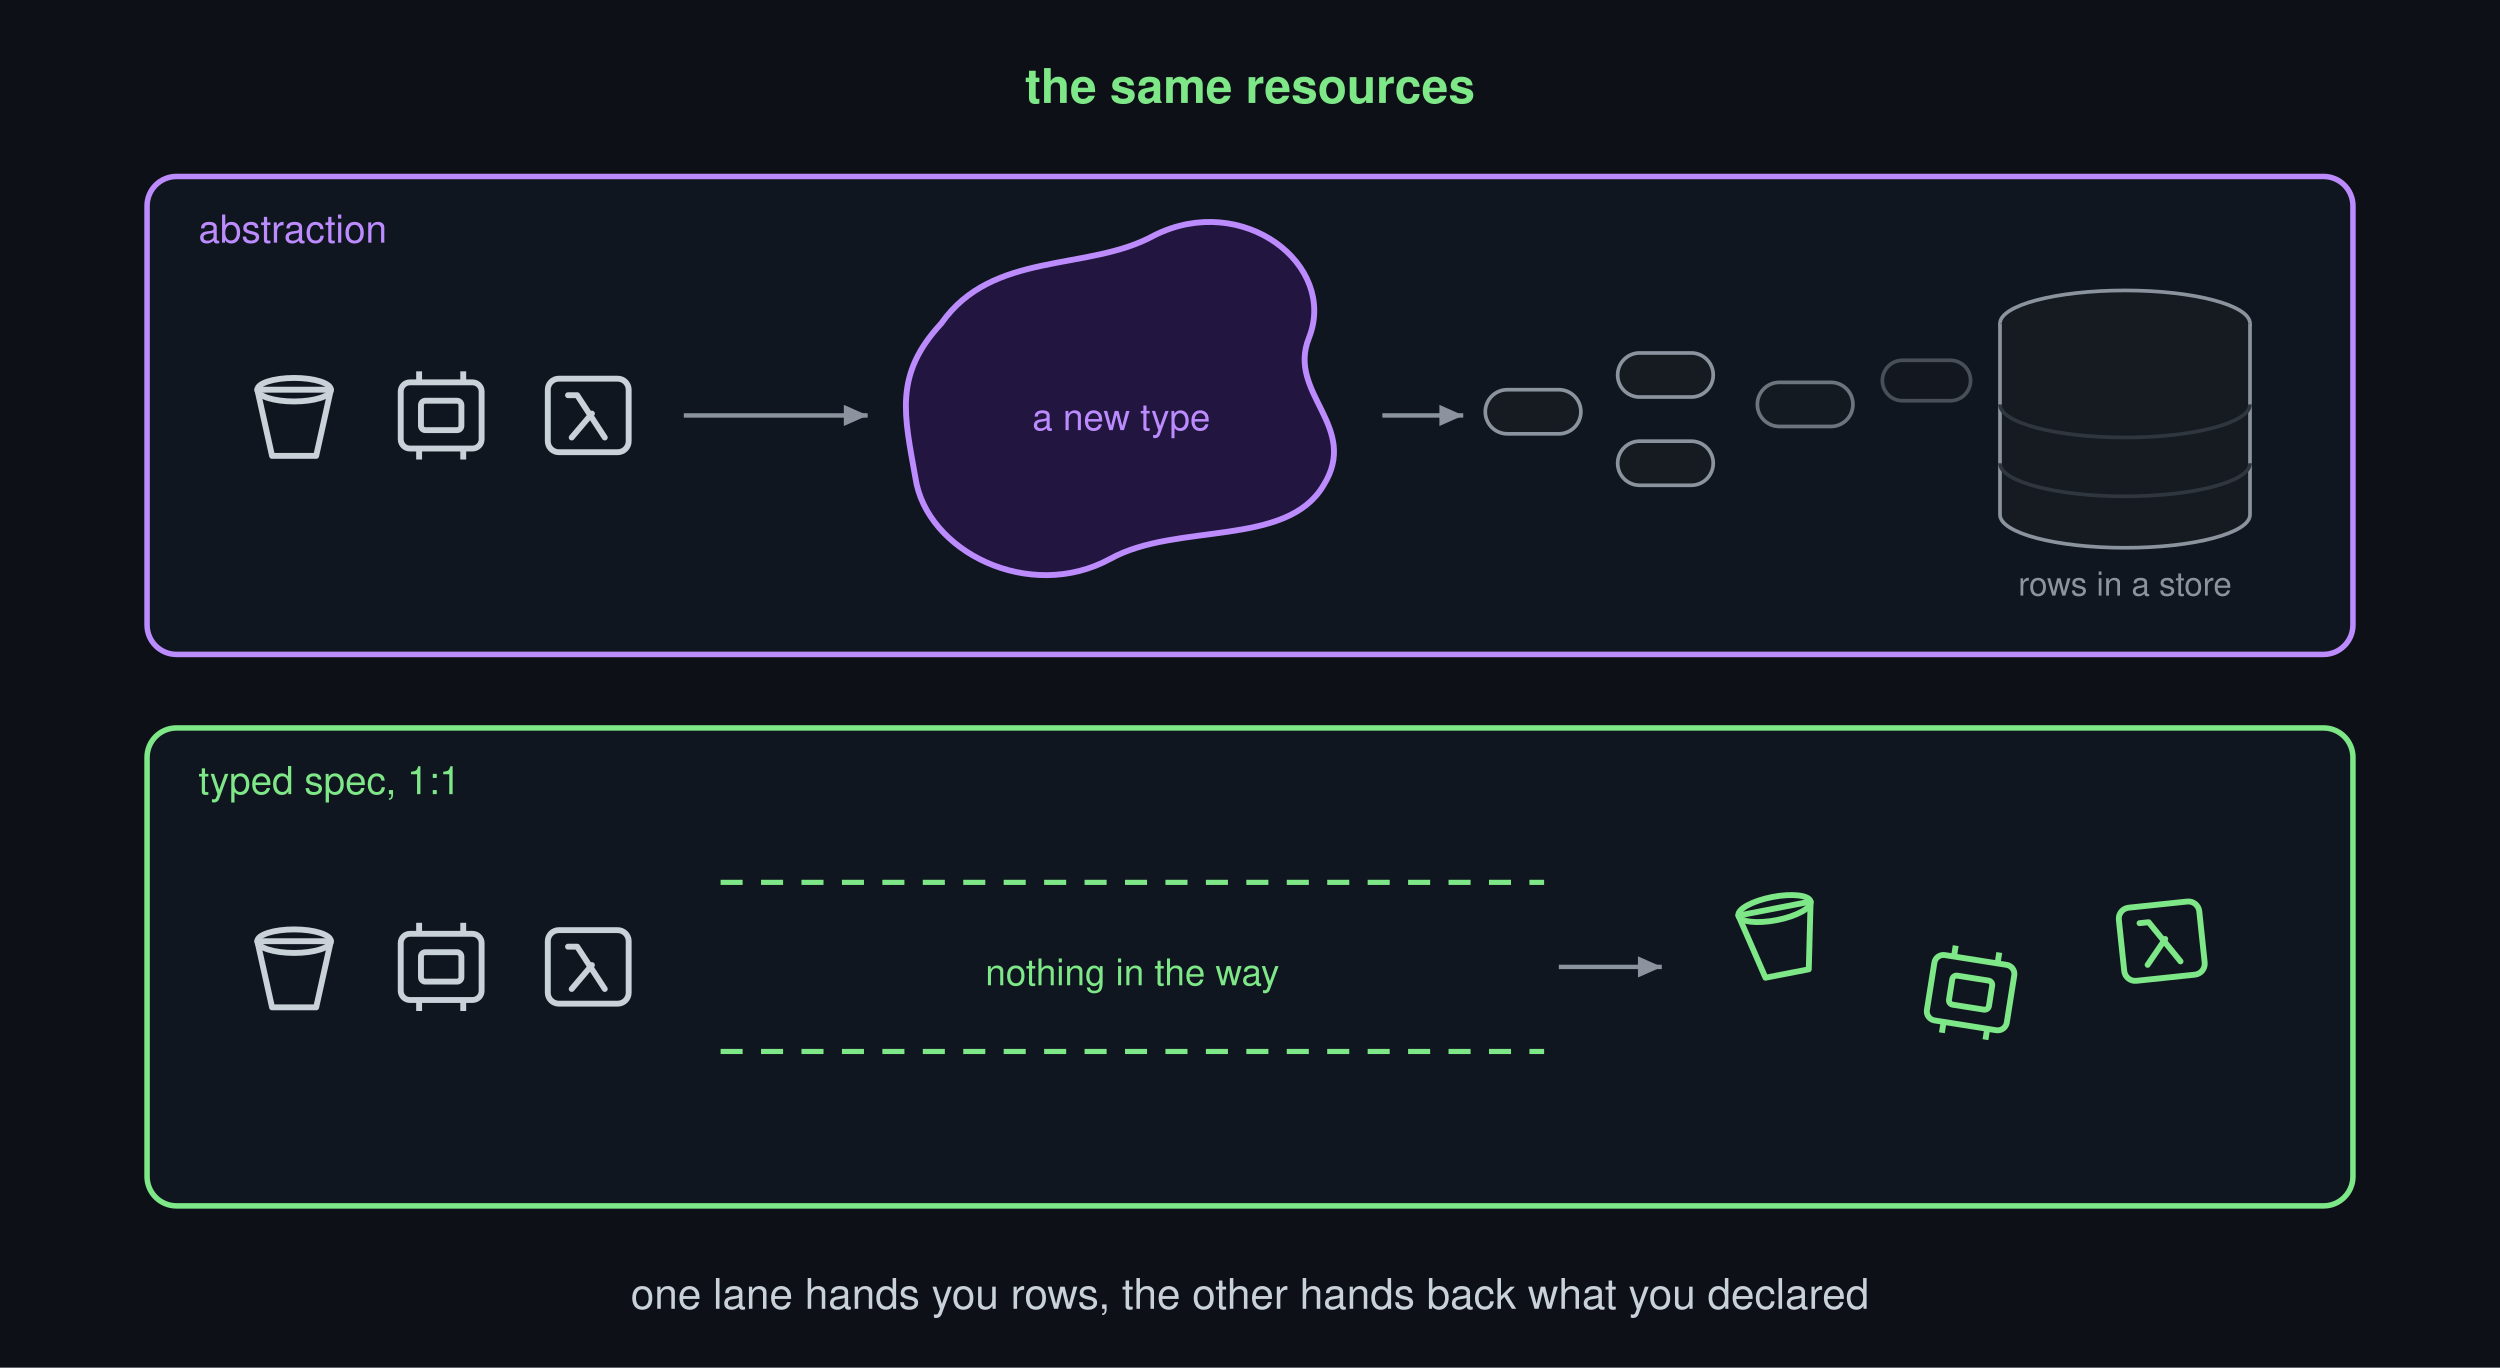
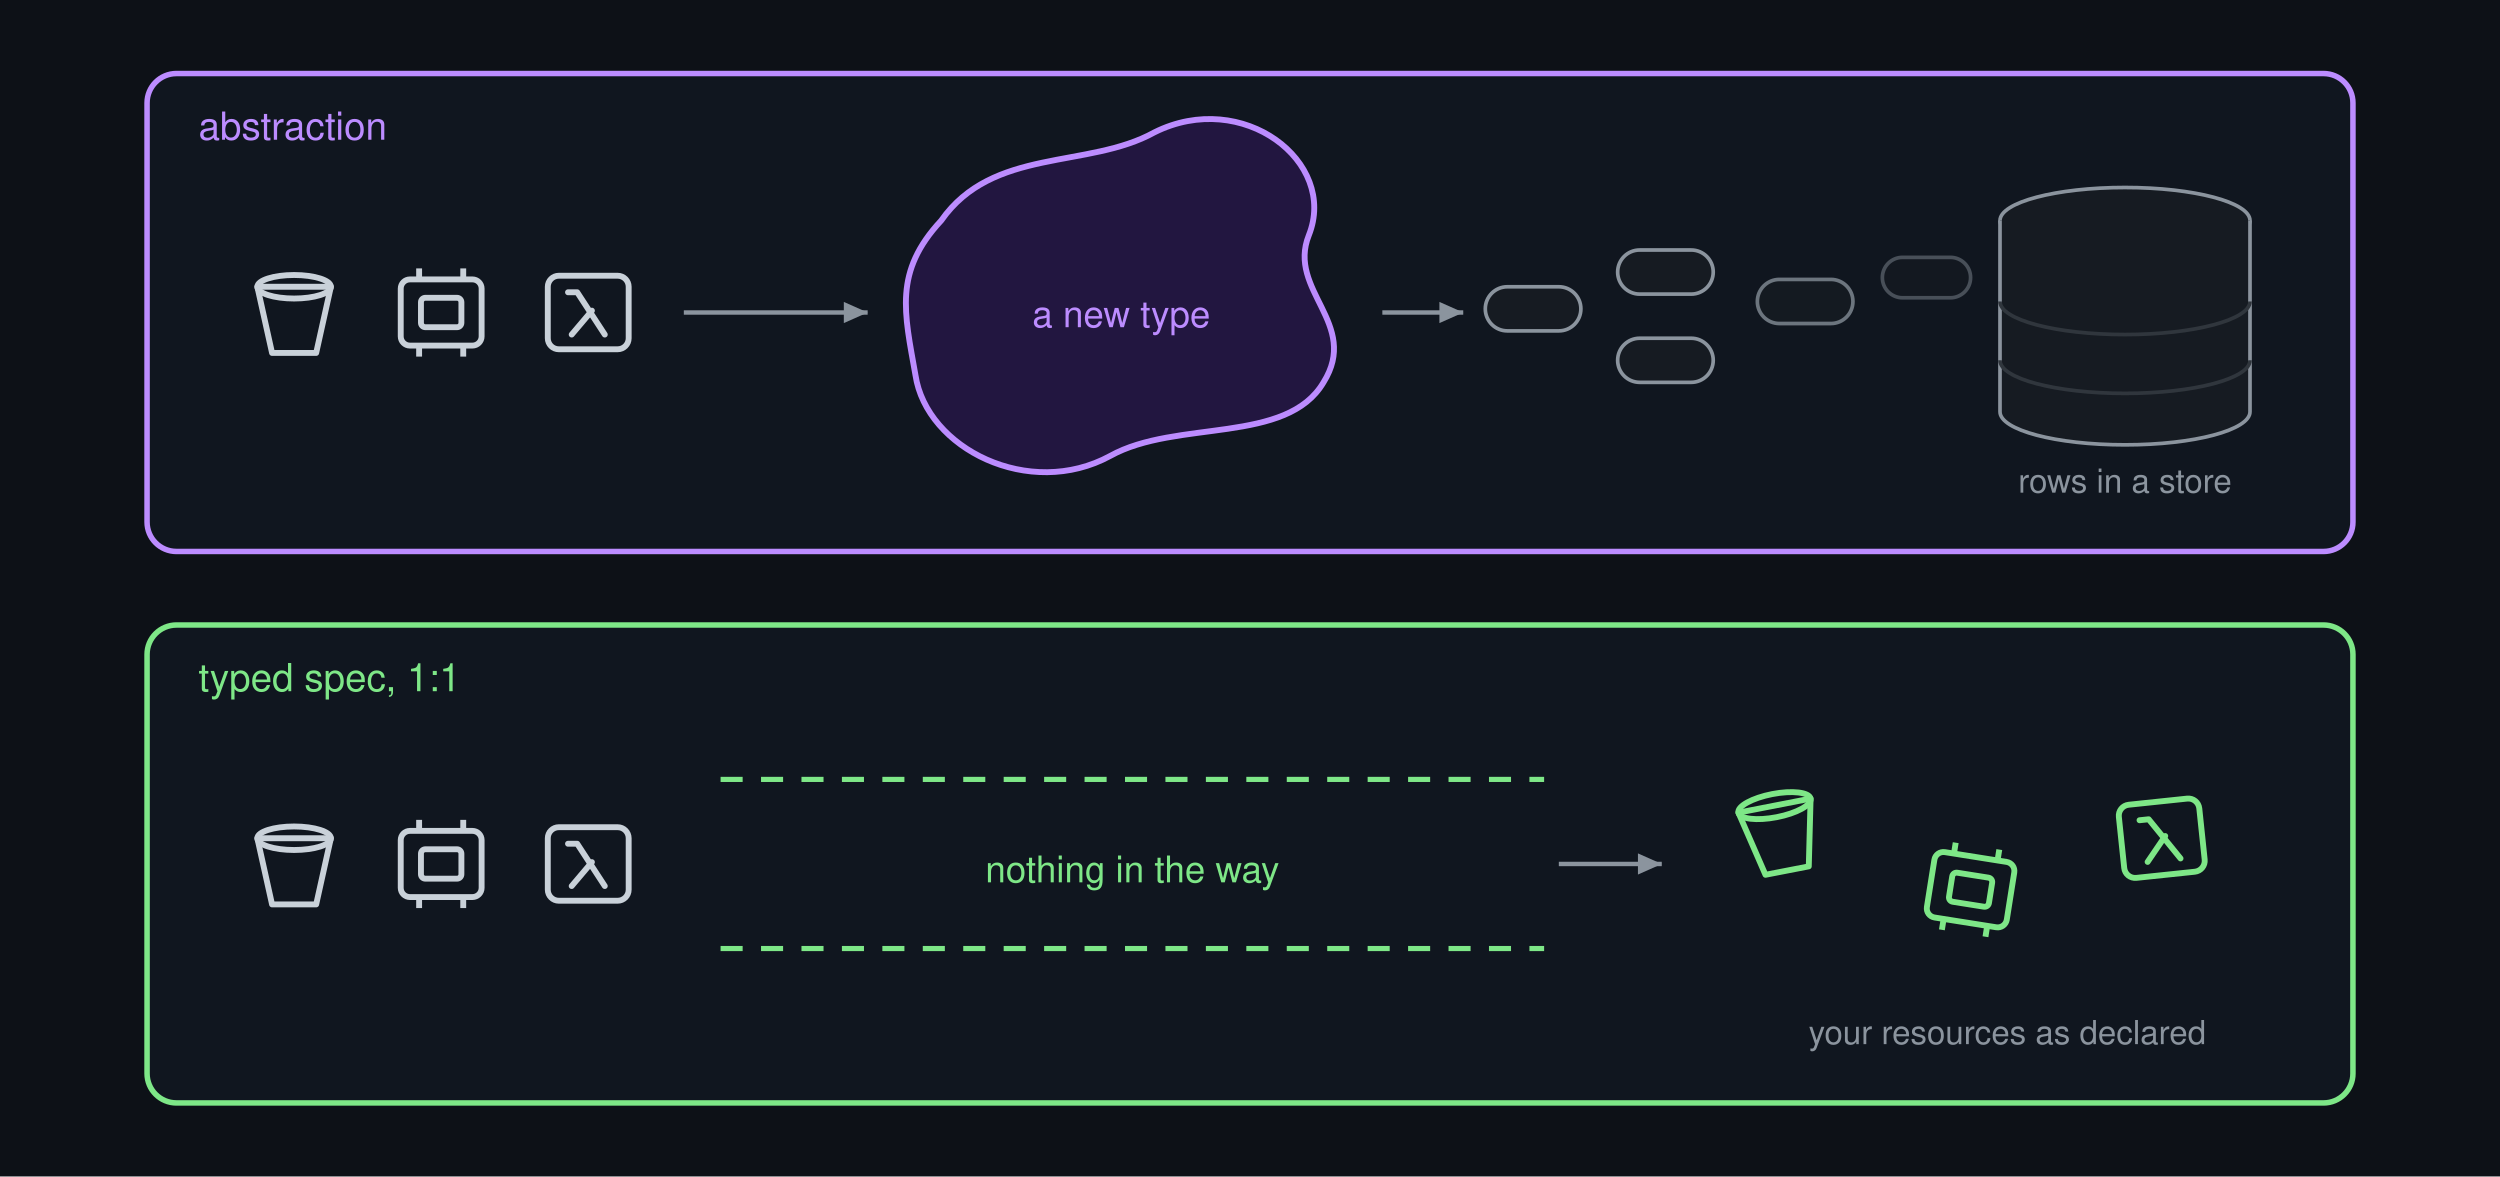
- <svg xmlns="http://www.w3.org/2000/svg" viewBox="0 0 680 372" style="max-width:660px;display:block;margin:0 auto" font-family="-apple-system, Segoe UI, Helvetica, Arial, sans-serif">
-   <rect x="0" y="0" width="680" height="372" fill="#0d1117" />
+ <svg xmlns="http://www.w3.org/2000/svg" viewBox="0 0 680 320" style="max-width:660px;display:block;margin:0 auto" font-family="-apple-system, Segoe UI, Helvetica, Arial, sans-serif">
+   <rect x="0" y="0" width="680" height="320" fill="#0d1117" />
  <defs>
    <g id="bucket" stroke="currentColor" stroke-width="1.6" fill="none" stroke-linejoin="round">
      <path d="M4,7 L8,25 L20,25 L24,7 Z" />
      <ellipse cx="14" cy="7" rx="10" ry="3.2" />
    </g>
    <g id="server" stroke="currentColor" stroke-width="1.6" fill="none" stroke-linejoin="round">
      <rect x="3" y="5" width="22" height="18" rx="2.5" />
      <rect x="8.5" y="10" width="11" height="8" rx="1.2" />
      <path d="M8,5 L8,2 M20,5 L20,2 M8,23 L8,26 M20,23 L20,26" />
    </g>
    <g id="fn" stroke="currentColor" stroke-width="1.6" fill="none" stroke-linejoin="round">
      <rect x="3" y="4" width="22" height="20" rx="3" />
      <path d="M8.5,8.5 L11,8.5 L18.5,20" stroke-linecap="round" />
      <path d="M15,13.5 L9.5,20" stroke-linecap="round" />
    </g>
    <marker id="ln" viewBox="0 0 10 10" refX="9" refY="5" markerWidth="6" markerHeight="6" orient="auto">
      <path d="M0,1 L9,5 L0,9 z" fill="#8b949e" />
    </marker>
  </defs>
-   <text x="340" y="28" font-size="13" font-weight="700" fill="#7ee787" text-anchor="middle">the same resources</text>
-   <rect x="40" y="48" width="600" height="130" rx="8" fill="#10161f" stroke="#bc8cff" stroke-width="1.5" />
-   <text x="54" y="66" font-size="10.5" fill="#bc8cff">abstraction</text>
-   <g color="#c9d1d9">
-     <use href="#bucket" x="66" y="99" />
+   <g transform="translate(0,-28)">
+     <rect x="40" y="48" width="600" height="130" rx="8" fill="#10161f" stroke="#bc8cff" stroke-width="1.5" />
+     <text x="54" y="66" font-size="10.5" fill="#bc8cff">abstraction</text>
+     <g color="#c9d1d9">
+       <use href="#bucket" x="66" y="99" />
+     </g>
+     <g color="#c9d1d9">
+       <use href="#server" x="106" y="99" />
+     </g>
+     <g color="#c9d1d9">
+       <use href="#fn" x="146" y="99" />
+     </g>
+     <line x1="186" y1="113" x2="236" y2="113" stroke="#8b949e" stroke-width="1.2" marker-end="url(#ln)" />
+     <path d="M256,88 C270,68 296,74 314,64 C338,52 364,72 356,92 C350,107 370,116 360,132 C350,149 320,142 302,152 C280,164 252,150 249,130 C246,113 243,102 256,88 Z" fill="#221640" stroke="#bc8cff" stroke-width="1.6" />
+     <text x="305" y="117" font-size="10" fill="#bc8cff" text-anchor="middle">a new type</text>
+     <line x1="376" y1="113" x2="398" y2="113" stroke="#8b949e" stroke-width="1.2" marker-end="url(#ln)" />
+     <rect x="404" y="106" width="26" height="12" rx="6" fill="#161b22" stroke="#8b949e" />
+     <rect x="440" y="96" width="26" height="12" rx="6" fill="#161b22" stroke="#8b949e" />
+     <rect x="440" y="120" width="26" height="12" rx="6" fill="#161b22" stroke="#8b949e" />
+     <rect x="478" y="104" width="26" height="12" rx="6" fill="#161b22" stroke="#8b949e" opacity="0.75" />
+     <rect x="512" y="98" width="24" height="11" rx="5.5" fill="#161b22" stroke="#8b949e" opacity="0.45" />
+     <ellipse cx="578" cy="88" rx="34" ry="9" fill="#161b22" stroke="#8b949e" />
+     <path d="M544,88 L544,140 A34,9 0 0 0 612,140 L612,88" fill="#161b22" stroke="#8b949e" stroke-width="1" />
+     <path d="M544,110 A34,9 0 0 0 612,110 M544,126 A34,9 0 0 0 612,126" fill="none" stroke="#30363d" />
+     <text x="578" y="162" font-size="9" fill="#8b949e" text-anchor="middle">rows in a store</text>
+     <rect x="40" y="198" width="600" height="130" rx="8" fill="#10161f" stroke="#7ee787" stroke-width="1.5" />
+     <text x="54" y="216" font-size="10.5" fill="#7ee787">typed spec, 1:1</text>
+     <g color="#c9d1d9">
+       <use href="#bucket" x="66" y="249" />
+     </g>
+     <g color="#c9d1d9">
+       <use href="#server" x="106" y="249" />
+     </g>
+     <g color="#c9d1d9">
+       <use href="#fn" x="146" y="249" />
+     </g>
+     <path d="M196,240 L420,240 M196,286 L420,286" stroke="#7ee787" stroke-width="1.4" stroke-dasharray="6 5" />
+     <text x="308" y="268" font-size="10" fill="#7ee787" text-anchor="middle">nothing in the way</text>
+     <line x1="424" y1="263" x2="452" y2="263" stroke="#8b949e" stroke-width="1.2" marker-end="url(#ln)" />
+     <g color="#7ee787">
+       <use href="#bucket" x="470" y="240" transform="rotate(-11 484 254)" />
+     </g>
+     <g color="#7ee787">
+       <use href="#server" x="522" y="256" transform="rotate(9 536 270)" />
+     </g>
+     <g color="#7ee787">
+       <use href="#fn" x="574" y="242" transform="rotate(-6 588 256)" />
+     </g>
+     <text x="546" y="312" font-size="9" fill="#8b949e" text-anchor="middle">your resources as declared</text>
  </g>
-   <g color="#c9d1d9">
-     <use href="#server" x="106" y="99" />
-   </g>
-   <g color="#c9d1d9">
-     <use href="#fn" x="146" y="99" />
-   </g>
-   <line x1="186" y1="113" x2="236" y2="113" stroke="#8b949e" stroke-width="1.2" marker-end="url(#ln)" />
-   <path d="M256,88 C270,68 296,74 314,64 C338,52 364,72 356,92 C350,107 370,116 360,132 C350,149 320,142 302,152 C280,164 252,150 249,130 C246,113 243,102 256,88 Z" fill="#221640" stroke="#bc8cff" stroke-width="1.6" />
-   <text x="305" y="117" font-size="10" fill="#bc8cff" text-anchor="middle">a new type</text>
-   <line x1="376" y1="113" x2="398" y2="113" stroke="#8b949e" stroke-width="1.2" marker-end="url(#ln)" />
-   <rect x="404" y="106" width="26" height="12" rx="6" fill="#161b22" stroke="#8b949e" />
-   <rect x="440" y="96" width="26" height="12" rx="6" fill="#161b22" stroke="#8b949e" />
-   <rect x="440" y="120" width="26" height="12" rx="6" fill="#161b22" stroke="#8b949e" />
-   <rect x="478" y="104" width="26" height="12" rx="6" fill="#161b22" stroke="#8b949e" opacity="0.75" />
-   <rect x="512" y="98" width="24" height="11" rx="5.5" fill="#161b22" stroke="#8b949e" opacity="0.45" />
-   <ellipse cx="578" cy="88" rx="34" ry="9" fill="#161b22" stroke="#8b949e" />
-   <path d="M544,88 L544,140 A34,9 0 0 0 612,140 L612,88" fill="#161b22" stroke="#8b949e" stroke-width="1" />
-   <path d="M544,110 A34,9 0 0 0 612,110 M544,126 A34,9 0 0 0 612,126" fill="none" stroke="#30363d" />
-   <text x="578" y="162" font-size="9" fill="#8b949e" text-anchor="middle">rows in a store</text>
-   <rect x="40" y="198" width="600" height="130" rx="8" fill="#10161f" stroke="#7ee787" stroke-width="1.5" />
-   <text x="54" y="216" font-size="10.5" fill="#7ee787">typed spec, 1:1</text>
-   <g color="#c9d1d9">
-     <use href="#bucket" x="66" y="249" />
-   </g>
-   <g color="#c9d1d9">
-     <use href="#server" x="106" y="249" />
-   </g>
-   <g color="#c9d1d9">
-     <use href="#fn" x="146" y="249" />
-   </g>
-   <path d="M196,240 L420,240 M196,286 L420,286" stroke="#7ee787" stroke-width="1.4" stroke-dasharray="6 5" />
-   <text x="308" y="268" font-size="10" fill="#7ee787" text-anchor="middle">nothing in the way</text>
-   <line x1="424" y1="263" x2="452" y2="263" stroke="#8b949e" stroke-width="1.2" marker-end="url(#ln)" />
-   <g color="#7ee787">
-     <use href="#bucket" x="470" y="240" transform="rotate(-11 484 254)" />
-   </g>
-   <g color="#7ee787">
-     <use href="#server" x="522" y="256" transform="rotate(9 536 270)" />
-   </g>
-   <g color="#7ee787">
-     <use href="#fn" x="574" y="242" transform="rotate(-6 588 256)" />
-   </g>
-   <text x="340" y="356" font-size="11.5" fill="#c9d1d9" text-anchor="middle">one lane hands you rows, the other hands back what you declared</text>
</svg>
